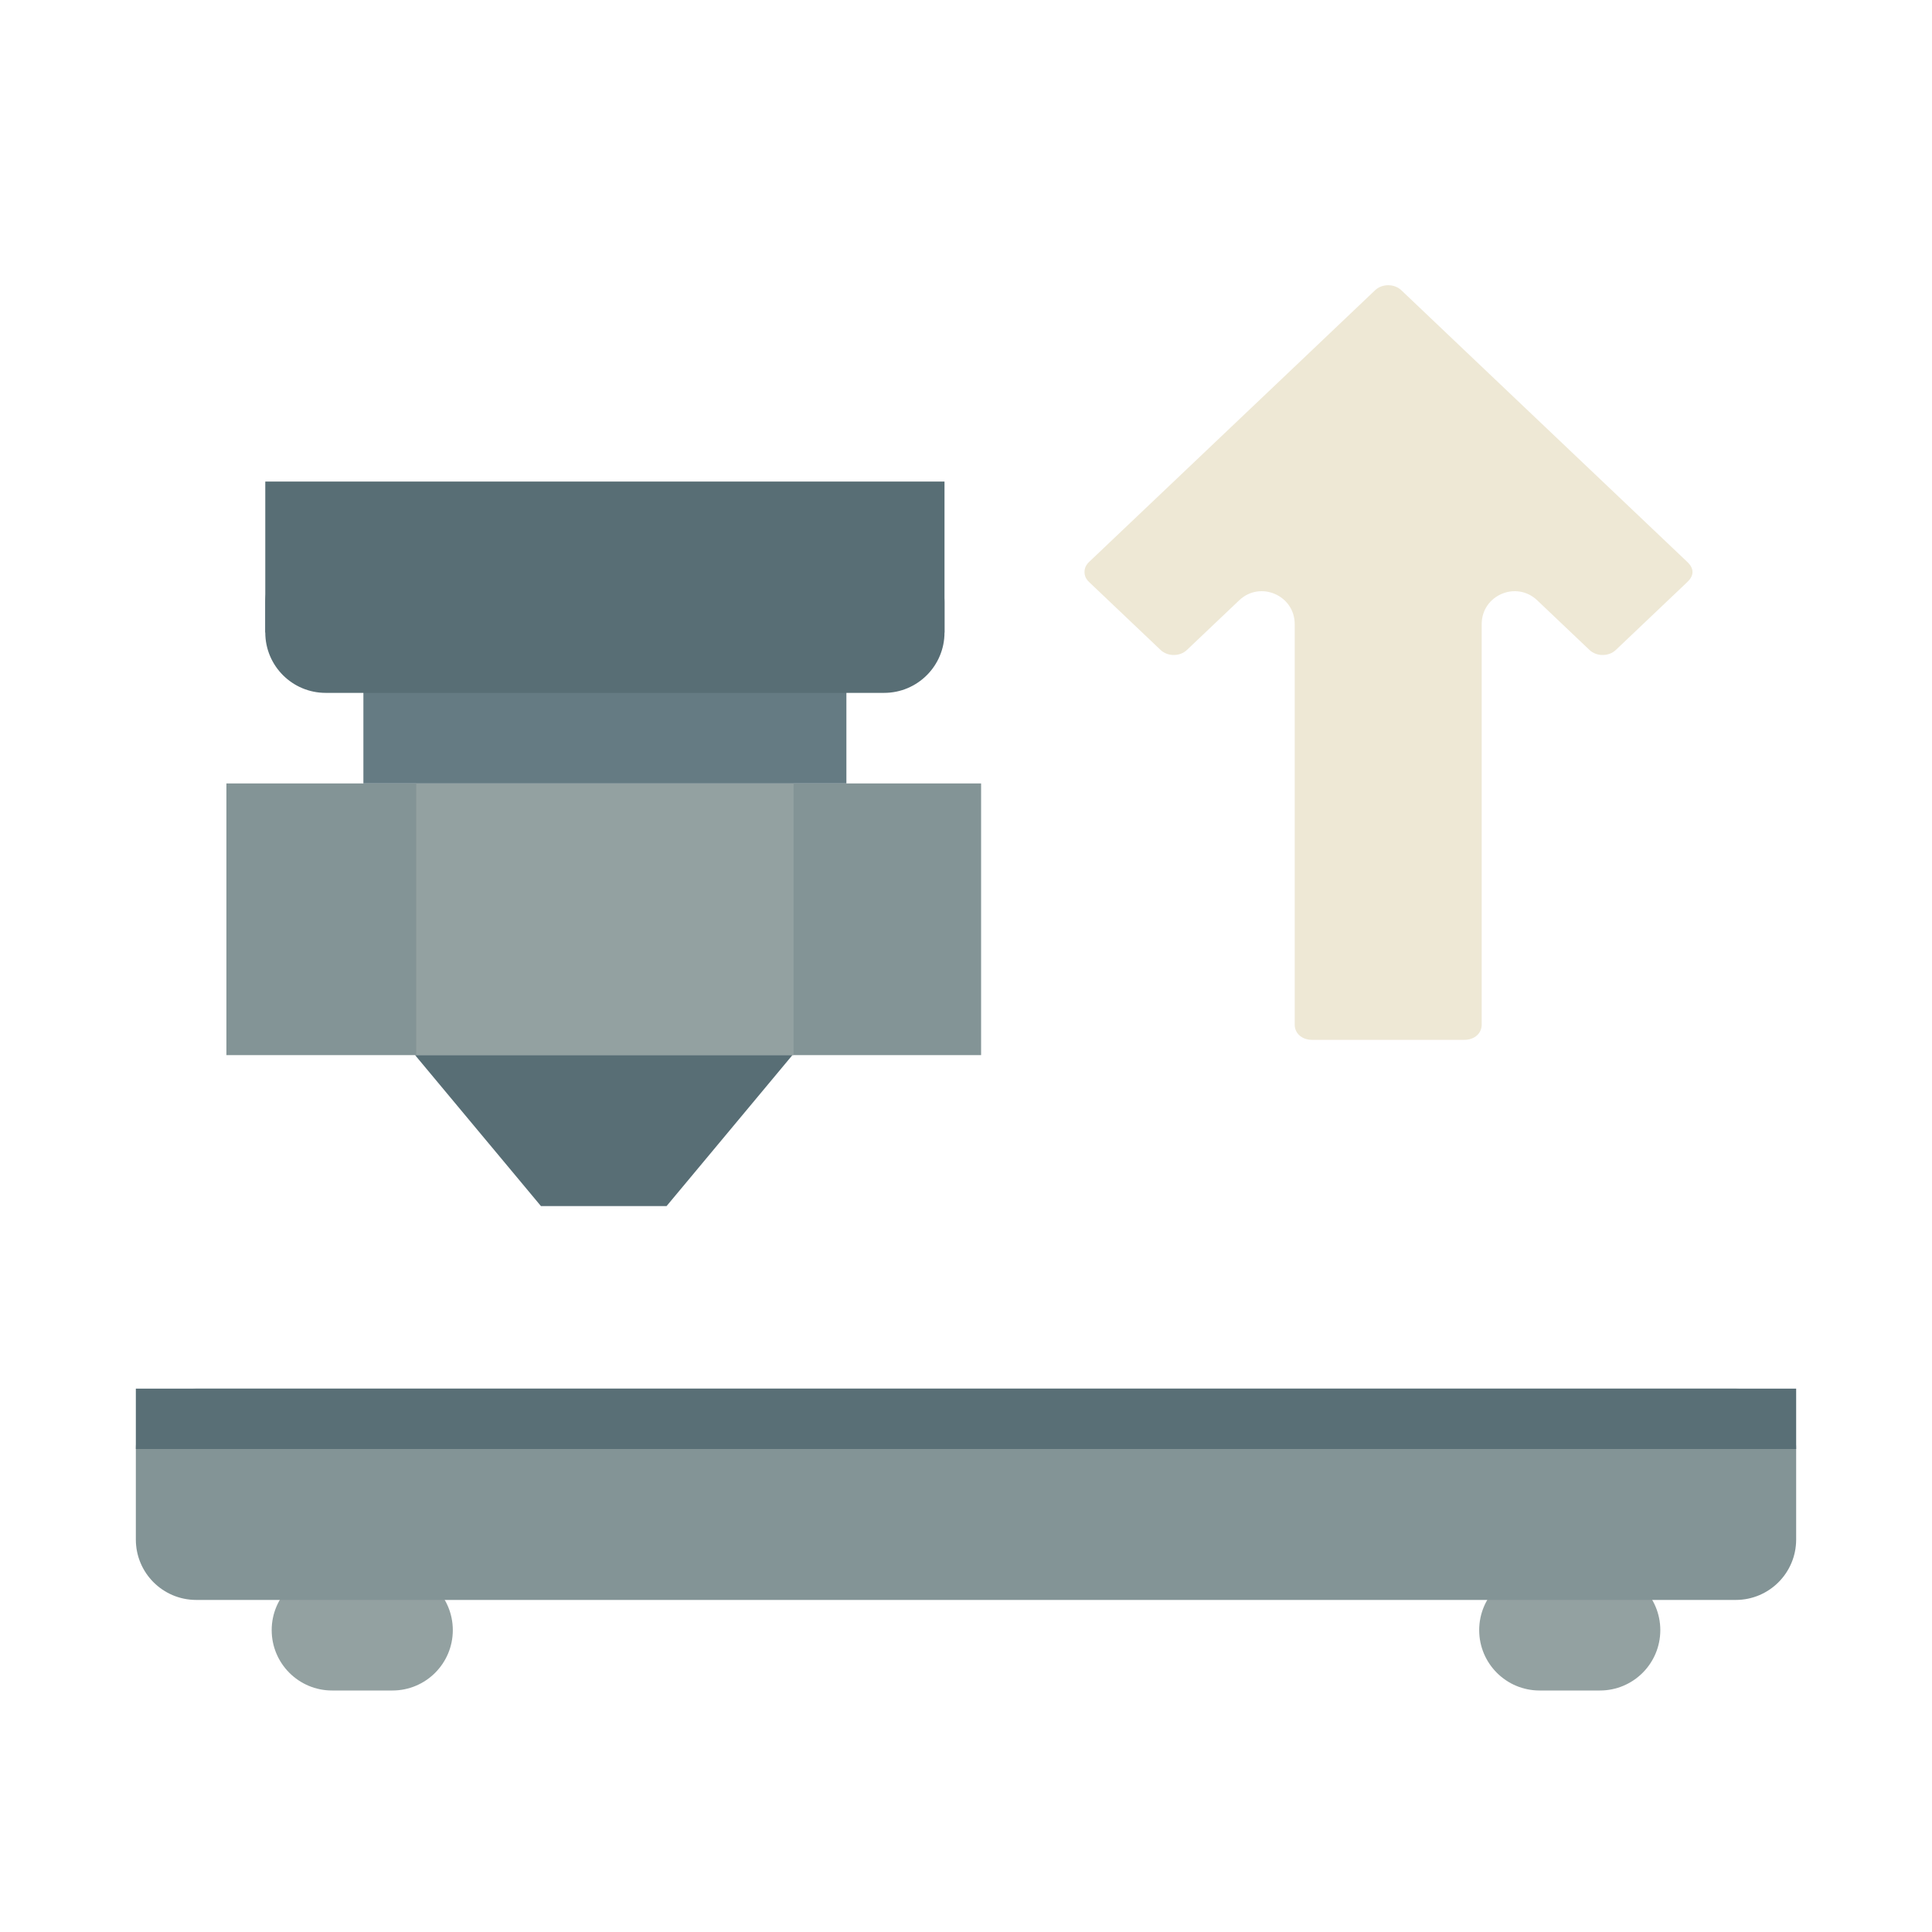
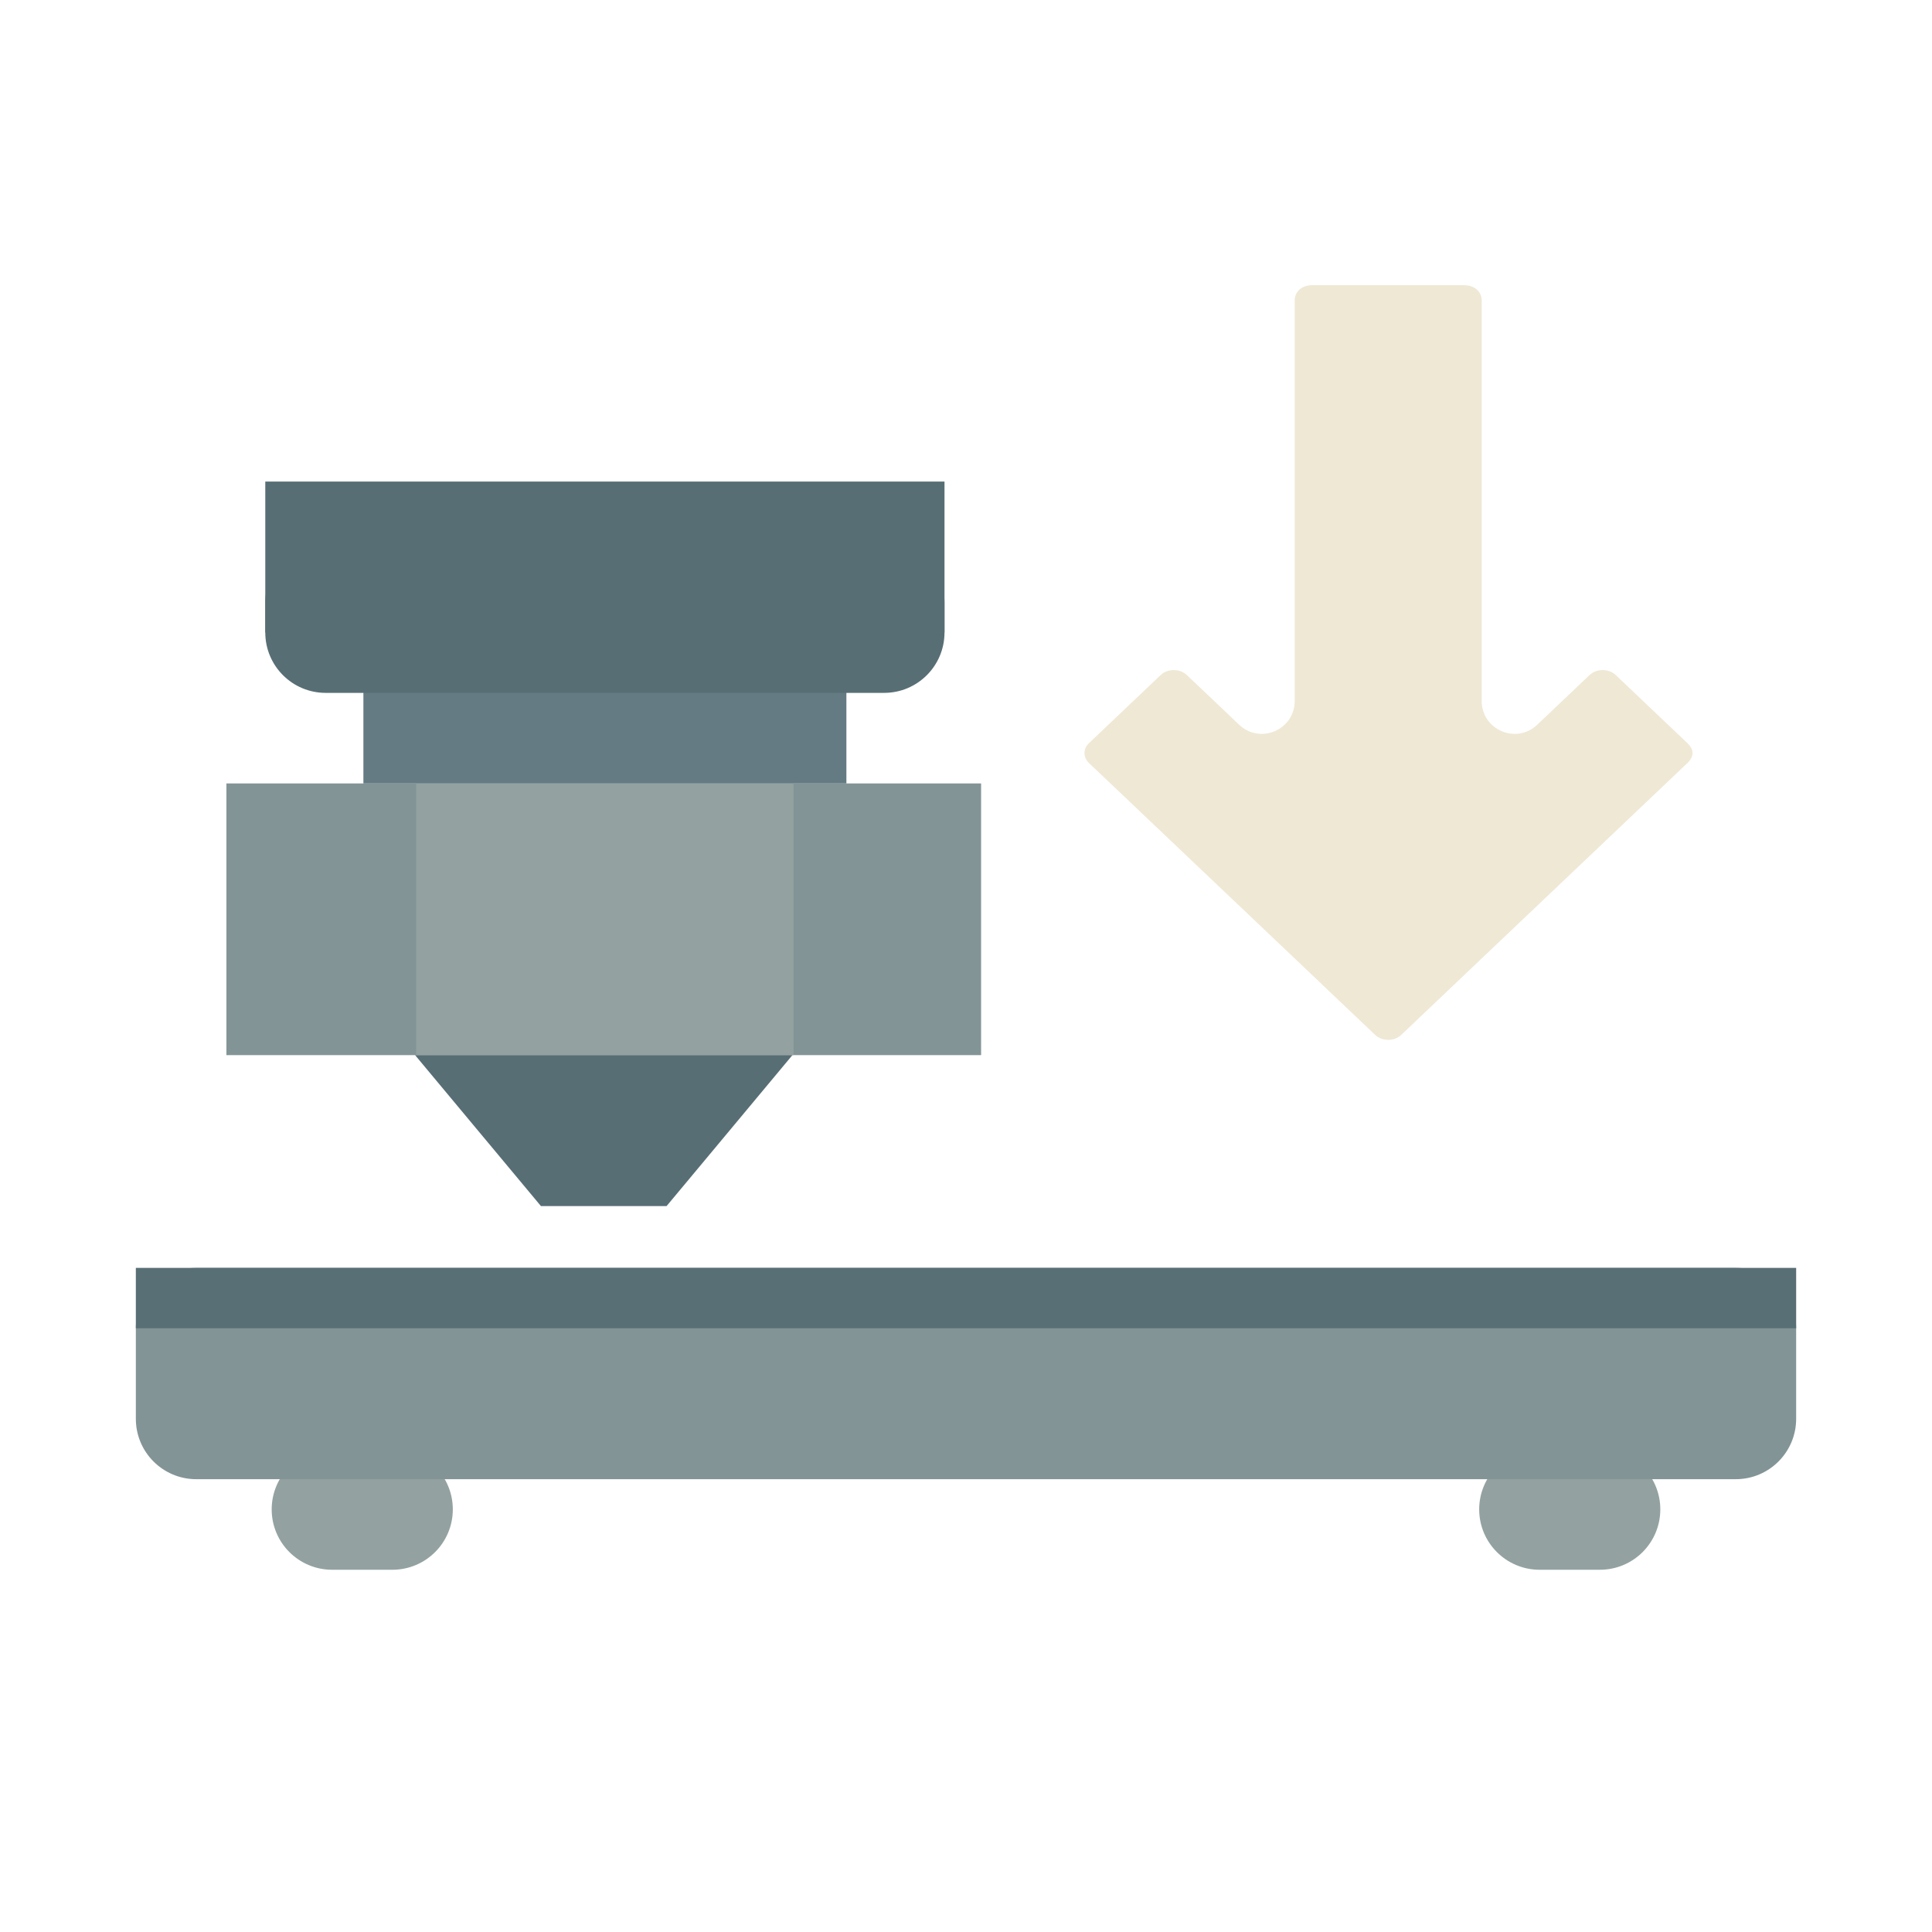
<svg xmlns="http://www.w3.org/2000/svg" xmlns:xlink="http://www.w3.org/1999/xlink" width="64" height="64" viewBox="0 0 64 64" version="1.1" id="svg38">
  <defs id="defs42">
    <linearGradient id="linearGradient955">
      <stop style="stop-color:#dc322f;stop-opacity:1" offset="0" id="stop959" />
      <stop style="stop-color:#cb4b16;stop-opacity:0.498" offset="0.5" id="stop964" />
      <stop style="stop-color:#b58900;stop-opacity:0.247" offset="0.75" id="stop966" />
      <stop style="stop-color:#ffffff;stop-opacity:0;" offset="1" id="stop961" />
    </linearGradient>
    <linearGradient xlink:href="#linearGradient955" id="linearGradient945" x1="51" y1="40" x2="50.862" y2="5.843" gradientUnits="userSpaceOnUse" gradientTransform="translate(2,2.000366)" />
  </defs>
  <g id="g931" transform="translate(-1.034073,4.01132)">
    <rect style="opacity:0.998;fill:#839496;fill-opacity:1;stroke:none;stroke-width:2;stroke-linecap:round;stroke-linejoin:round;stroke-miterlimit:4;stroke-dasharray:none;stop-color:#000000" id="rect1033" width="25" height="9" x="8.534" y="21.941" />
    <rect style="opacity:0.998;fill:#93a1a1;fill-opacity:1;stroke:none;stroke-width:2;stroke-linecap:round;stroke-linejoin:round;stroke-miterlimit:4;stroke-dasharray:none;stop-color:#000000" id="rect1035" width="12.5" height="9" x="14.822" y="21.941" />
    <path style="fill:#586e75;fill-opacity:1;stroke:none;stroke-width:1px;stroke-linecap:butt;stroke-linejoin:miter;stroke-opacity:1" d="m 14.784,30.941 h 12.5 l -4.168,5 h -4.163 z" id="path1037" />
    <rect style="opacity:0.998;fill:#657b83;fill-opacity:1;stroke:none;stroke-width:2;stroke-linecap:round;stroke-linejoin:round;stroke-miterlimit:4;stroke-dasharray:none;stop-color:#000000" id="rect1039" width="16" height="5" x="13.072" y="16.941" />
    <rect style="opacity:0.998;fill:#586e75;fill-opacity:1;stroke:none;stroke-width:2;stroke-linecap:round;stroke-linejoin:round;stroke-miterlimit:4;stroke-dasharray:none;stop-color:#000000" id="rect1055" width="22.5" height="5" x="9.822" y="13.941" ry="2" rx="2" />
    <rect style="opacity:0.998;fill:#586e75;fill-opacity:1;stroke:none;stroke-width:2;stroke-linecap:round;stroke-linejoin:round;stroke-miterlimit:4;stroke-dasharray:none;stop-color:#000000" id="rect1065" width="22.5" height="5" x="9.822" y="11.941" />
  </g>
-   <g id="g859" transform="translate(0,2)">
+   <g id="g859" transform="translate(0,-2)">
    <rect style="opacity:0.995;fill:#93a1a1;fill-opacity:1;stroke:none;stroke-width:2;stroke-linecap:round;stroke-linejoin:round;paint-order:stroke fill markers;stop-color:#000000" id="rect863" width="6" height="4" x="9" y="50" rx="2" ry="2" />
-     <rect style="opacity:0.995;fill:#93a1a1;fill-opacity:1;stroke:none;stroke-width:2;stroke-linecap:round;stroke-linejoin:round;paint-order:stroke fill markers;stop-color:#000000" id="rect912-4" width="6" height="4" x="49" y="50" rx="2" ry="2" />
+     <rect style="opacity:0.995;fill:#93a1a1;fill-opacity:1;stroke:none;stroke-width:2;stroke-linecap:round;stroke-linejoin:round;paint-order:stroke fill markers;stop-color:#000000" id="rect912-2" width="6" height="4" x="49" y="50" rx="2" ry="2" />
    <rect style="opacity:0.995;fill:#839496;stroke:none;stroke-width:2;stroke-linecap:round;stroke-linejoin:round;paint-order:stroke fill markers;stop-color:#000000" id="rect857" width="55" height="7" x="4.5" y="44" ry="2" rx="2" />
-     <rect style="opacity:0.995;fill:#586e75;stroke:none;stroke-width:2;stroke-linecap:round;stroke-linejoin:round;paint-order:stroke fill markers;stop-color:#000000" id="rect854-3" width="55" x="4.5" y="44" height="2" />
+     <rect style="opacity:0.995;fill:#586e75;stroke:none;stroke-width:2;stroke-linecap:round;stroke-linejoin:round;paint-order:stroke fill markers;stop-color:#000000" id="rect854-4" width="55" x="4.5" y="44" height="2" />
  </g>
-   <path style="color:#000000;display:inline;opacity:0.998;fill:#eee8d5;stroke:none;stroke-width:0.544;stroke-linecap:round;stroke-linejoin:round;-inkscape-stroke:none" d="m 48.498,34.447 h -5.024 c -0.372,0 -0.585,-0.236 -0.585,-0.502 V 20.675 c -1.95e-4,-0.957 -1.146,-1.448 -1.839,-0.789 l -1.733,1.646 c -0.232,0.221 -0.637,0.221 -0.87,0 l -2.367,-2.249 c -0.117,-0.111 -0.154,-0.221 -0.154,-0.334 0,-0.113 0.037,-0.225 0.154,-0.336 l 7.104,-6.748 2.368,-2.251 c 0.233,-0.221 0.635,-0.221 0.868,0 l 2.368,2.251 7.104,6.748 c 0.233,0.221 0.233,0.449 0,0.67 l -2.367,2.249 c -0.232,0.221 -0.637,0.221 -0.87,0 l -1.733,-1.646 c -0.693,-0.659 -1.839,-0.168 -1.839,0.789 v 13.27 c 0,0.266 -0.213,0.502 -0.585,0.502 z" id="rect852-3" />
+   <path style="color:#000000;display:inline;opacity:0.998;fill:#eee8d5;stroke:none;stroke-width:0.544;stroke-linecap:round;stroke-linejoin:round;-inkscape-stroke:none" d="m 48.498,9.447 h -5.024 c -0.372,0 -0.585,0.236 -0.585,0.502 V 23.22 c -1.95e-4,0.957 -1.146,1.448 -1.839,0.789 l -1.733,-1.646 c -0.232,-0.221 -0.637,-0.221 -0.87,0 l -2.367,2.249 c -0.117,0.111 -0.154,0.221 -0.154,0.334 0,0.113 0.037,0.225 0.154,0.336 l 7.104,6.748 2.368,2.251 c 0.233,0.221 0.635,0.221 0.868,0 l 2.368,-2.251 7.104,-6.748 c 0.233,-0.221 0.233,-0.449 0,-0.67 l -2.367,-2.249 c -0.232,-0.221 -0.637,-0.221 -0.87,0 l -1.733,1.646 c -0.693,0.659 -1.839,0.168 -1.839,-0.789 V 9.95 c 0,-0.266 -0.213,-0.502 -0.585,-0.502 z" id="rect852-3" />
</svg>
